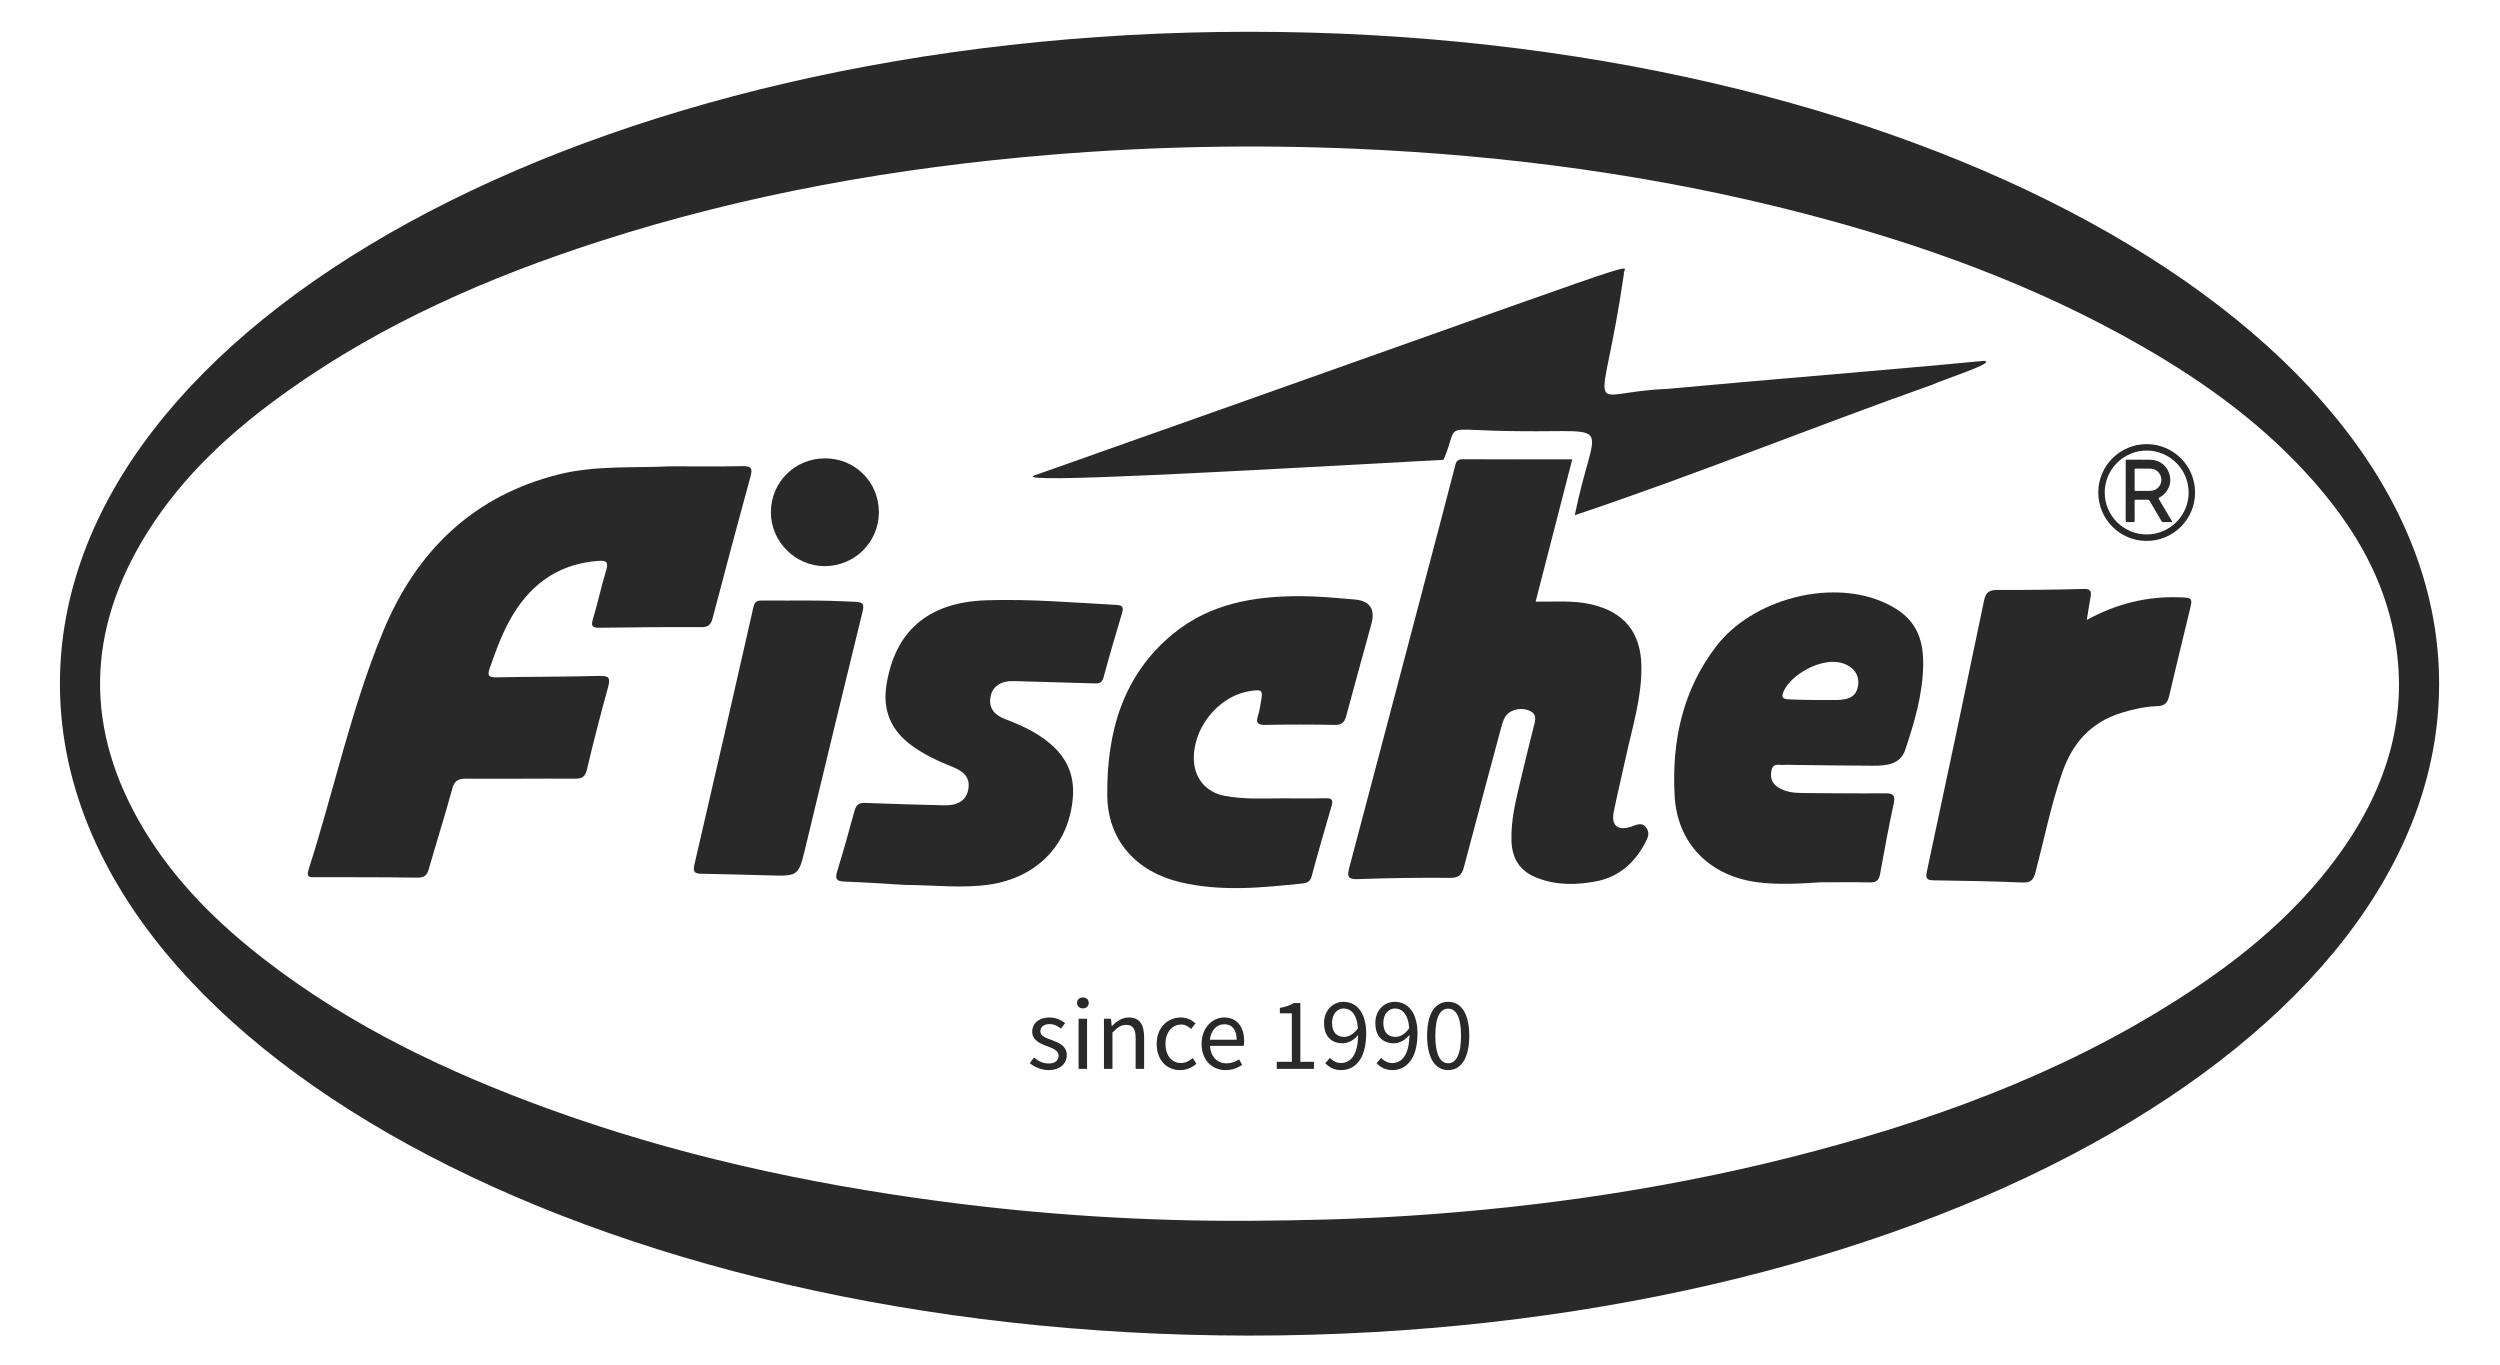
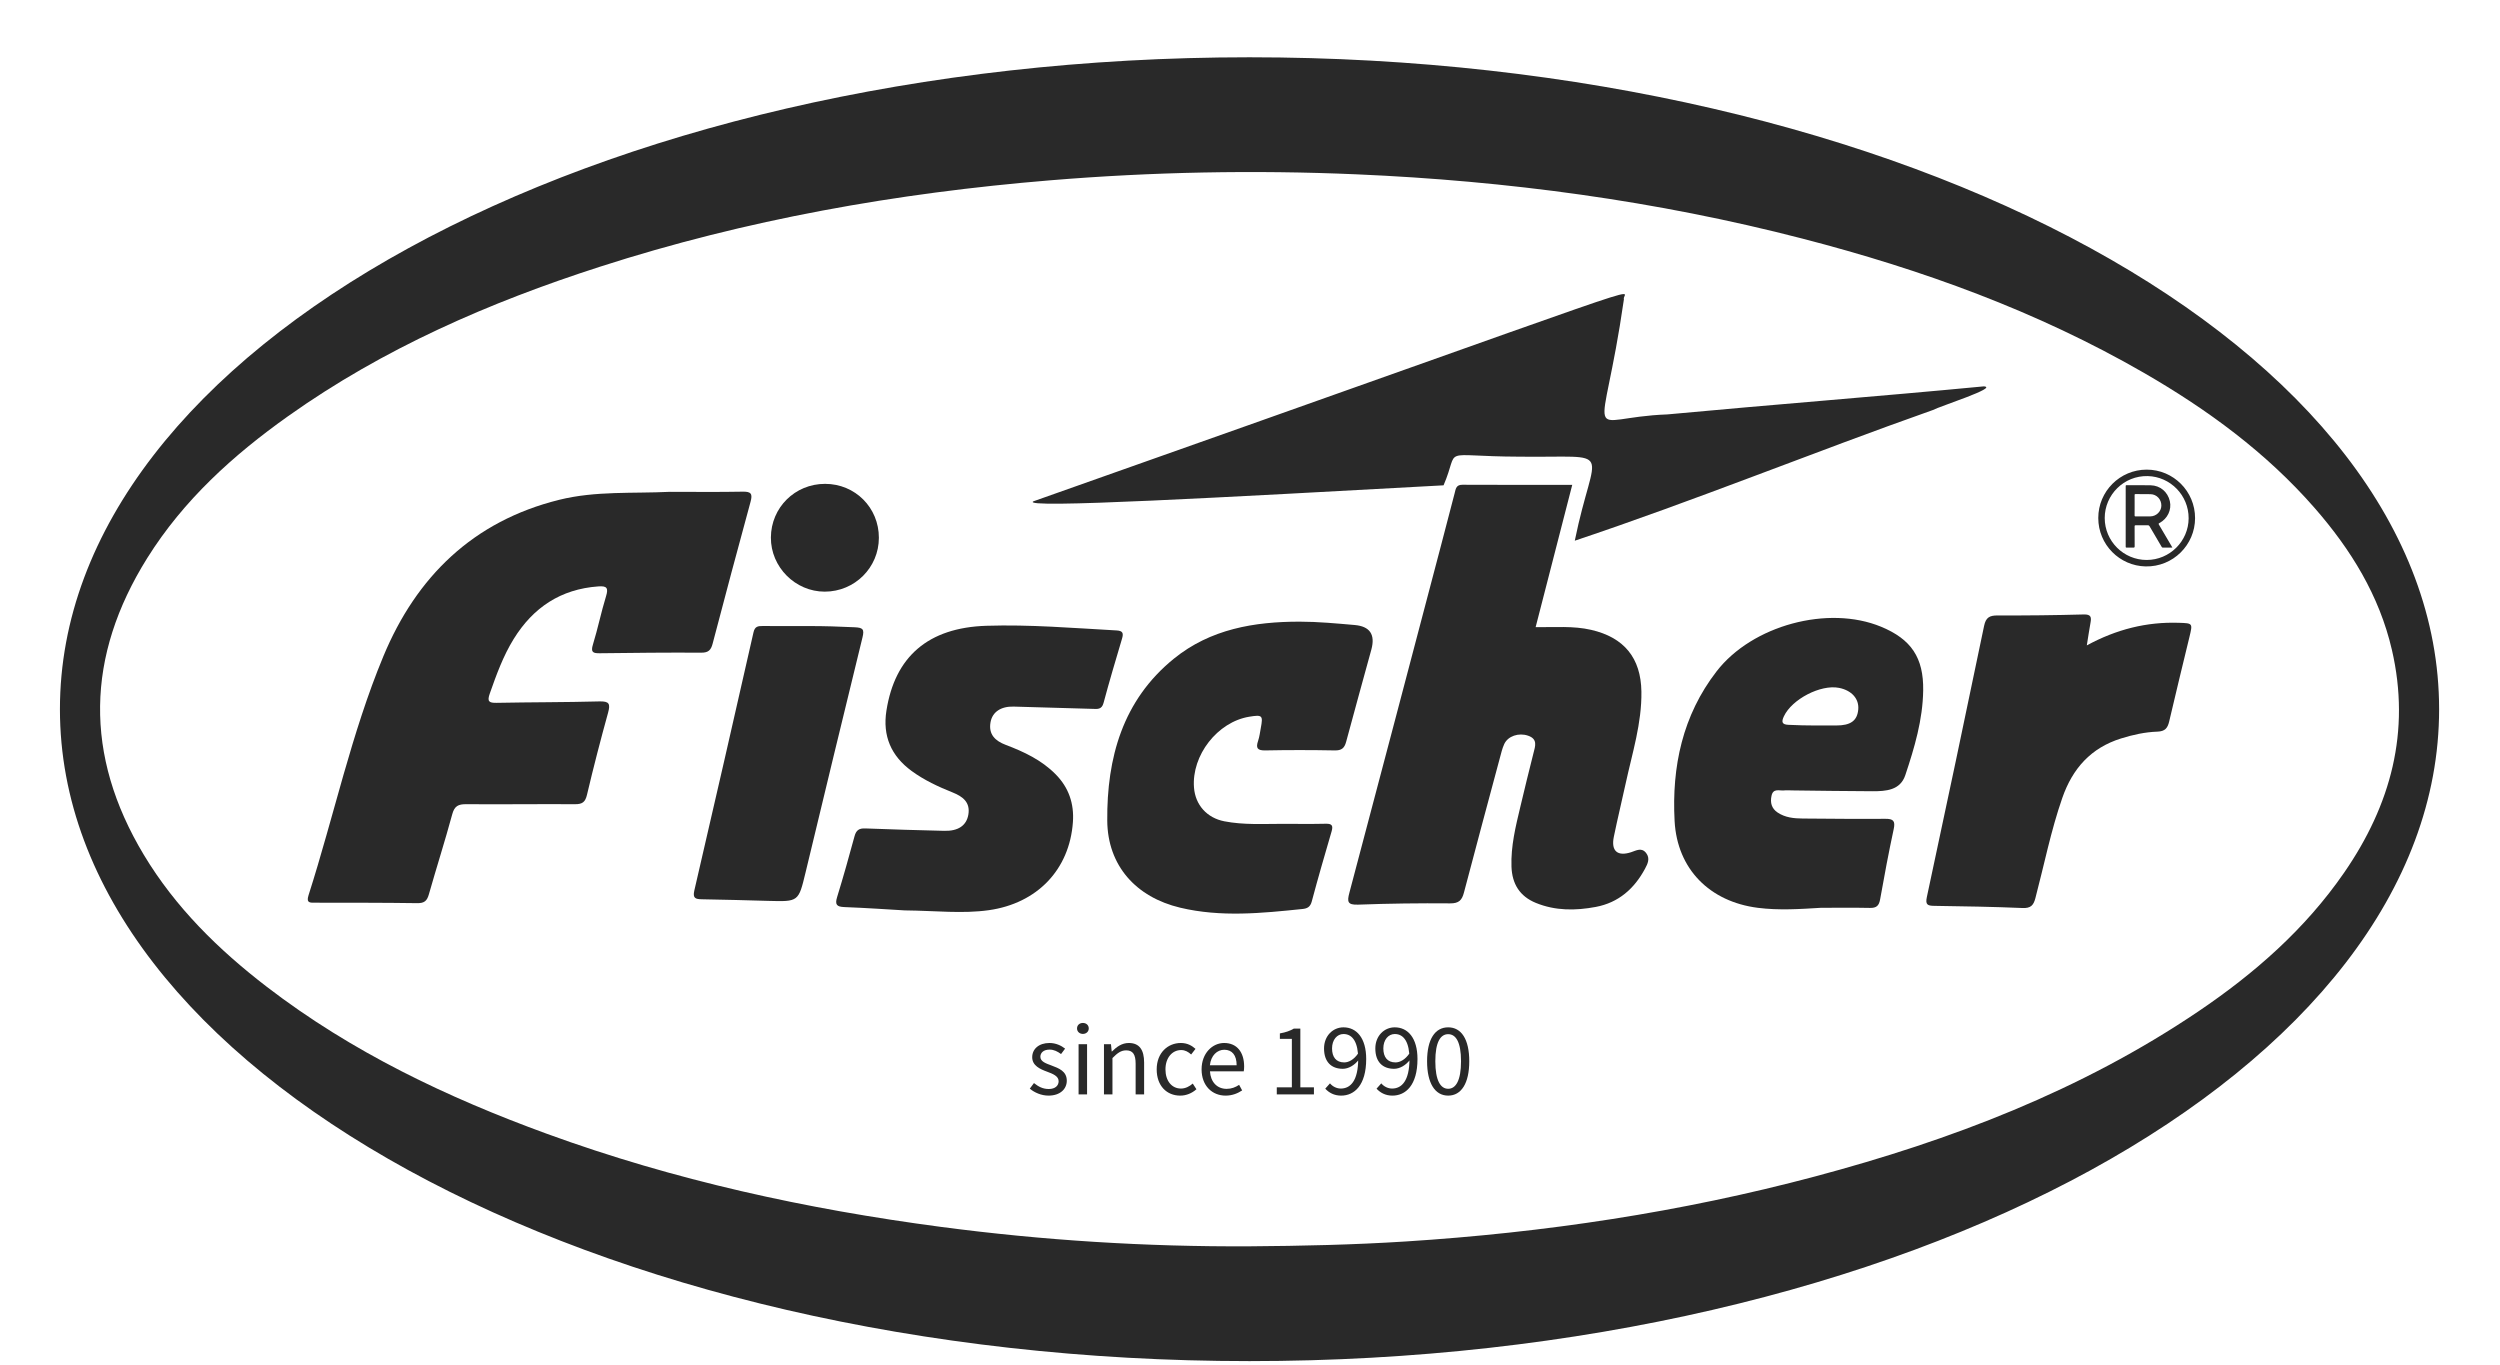
- <svg xmlns="http://www.w3.org/2000/svg" viewBox="5 352 784 428" height="428" width="784" xml:space="preserve" id="svg2" version="1.1">
+ <svg xmlns="http://www.w3.org/2000/svg" viewBox="5 344 784 428" height="428" width="784" xml:space="preserve" id="svg2" version="1.1">
  <defs id="defs6">
    <clipPath id="clipPath18" clipPathUnits="userSpaceOnUse">
      <path id="path16" d="M 0,841.89 H 595.276 V 0 H 0 Z" />
    </clipPath>
  </defs>
  <g transform="matrix(1.333333,0,0,-1.333333,0,1122.52)" id="g10">
    <g id="g12">
      <g clip-path="url(#clipPath18)" id="g14">
        <g transform="translate(361.0439,476.481)" id="g20">
          <path id="path22" style="fill:#292929;fill-opacity:1;fill-rule:nonzero;stroke:none" d="m 0,0 c -19.341,0.076 -13.758,2.569 -17.77,-6.739 -51.138,-2.795 -99.875,-5.547 -96.46,-3.757 C 41.479,44.537 23.837,39.164 24.652,37.019 19.451,0.927 14.528,9.19 34.887,9.941 c 24.984,2.331 49.279,4.198 74.39,6.593 3.678,-0.209 -10.46,-4.727 -11.959,-5.562 C 69.074,0.988 41.541,-10.249 13.094,-19.765 17.726,2.99 23.109,-0.296 0,0 0,0.031 0,-0.031 0,0" />
        </g>
        <g transform="translate(508.6507,452.1868)" id="g24">
          <path id="path26" style="fill:#292929;fill-opacity:1;fill-rule:nonzero;stroke:none" d="M 0,0 C -5.447,0 -9.87,4.423 -9.871,9.866 -9.873,15.311 -5.37,19.872 0.267,19.728 5.54,19.593 9.885,15.23 9.866,9.8 9.848,4.419 5.412,0 0,0 m 0.007,21.247 c -6.292,0 -11.398,-5.094 -11.394,-11.382 C -11.382,3.582 -6.359,-1.388 -0.261,-1.519 6.195,-1.658 11.38,3.543 11.381,9.848 11.382,16.146 6.293,21.247 0.007,21.247" />
        </g>
        <g transform="translate(509.4809,462.4352)" id="g28">
          <path id="path30" style="fill:#292929;fill-opacity:1;fill-rule:nonzero;stroke:none" d="m 0,0 c -1.135,0 -2.27,0.006 -3.405,-0.005 -0.212,-0.002 -0.271,0.052 -0.268,0.267 0.014,0.785 0.006,1.571 0.006,2.357 0,0.796 0.005,1.593 -0.004,2.39 -0.003,0.183 0.046,0.236 0.232,0.235 C -2.26,5.232 -1.082,5.254 0.096,5.223 1.543,5.186 2.646,3.983 2.62,2.515 2.596,1.139 1.41,0.001 0,0 m 2.05,-1.951 c -0.112,0.19 -0.11,0.269 0.102,0.379 1.919,1.008 2.929,3.13 2.466,5.152 C 4.116,5.773 2.341,7.268 0.097,7.317 -1.779,7.358 -3.656,7.329 -5.532,7.339 -5.716,7.34 -5.767,7.293 -5.767,7.107 c 0.005,-4.736 0.006,-9.471 -0.002,-14.206 0,-0.22 0.078,-0.244 0.262,-0.24 0.502,0.011 1.004,0.019 1.505,-0.003 0.262,-0.011 0.346,0.044 0.343,0.328 -0.017,1.538 -0.003,3.077 -0.013,4.615 -0.002,0.229 0.031,0.316 0.292,0.311 0.938,-0.02 1.877,-0.017 2.815,-10e-4 0.222,0.004 0.324,-0.081 0.426,-0.257 0.927,-1.588 1.862,-3.172 2.793,-4.758 0.077,-0.13 0.137,-0.243 0.337,-0.238 0.719,0.017 1.439,0.007 2.22,0.007 -0.081,0.146 -0.135,0.249 -0.194,0.349 -0.987,1.68 -1.972,3.36 -2.967,5.035" />
        </g>
        <g transform="translate(161.2831,468.2108)" id="g32">
          <path id="path34" style="fill:#292929;fill-opacity:1;fill-rule:nonzero;stroke:none" d="m 0,0 c 5.714,0 11.43,-0.074 17.143,0.04 2.015,0.04 2.365,-0.516 1.846,-2.413 -3.037,-11.099 -5.991,-22.222 -8.915,-33.352 -0.39,-1.485 -0.984,-2.113 -2.65,-2.104 -7.963,0.046 -15.928,-0.034 -23.891,-0.136 -1.607,-0.02 -2.166,0.241 -1.61,2.046 1.155,3.753 1.935,7.623 3.088,11.377 0.606,1.971 0.157,2.441 -1.82,2.299 -8.831,-0.63 -15.328,-4.963 -19.907,-12.37 -2.476,-4.005 -4.065,-8.405 -5.62,-12.83 -0.649,-1.846 -0.232,-2.223 1.618,-2.186 8.055,0.161 16.115,0.12 24.169,0.337 2.317,0.062 2.614,-0.568 2.036,-2.659 -1.769,-6.404 -3.437,-12.839 -4.96,-19.306 -0.41,-1.743 -1.115,-2.222 -2.823,-2.211 -8.526,0.054 -17.053,-0.066 -25.578,0.001 -1.859,0.015 -2.766,-0.421 -3.293,-2.368 -1.712,-6.32 -3.714,-12.562 -5.504,-18.863 -0.429,-1.512 -1.074,-2.07 -2.716,-2.046 -7.962,0.119 -15.927,0.096 -23.891,0.109 -1.183,0.002 -2.308,-0.186 -1.696,1.727 5.987,18.707 10.063,38.05 17.605,56.219 7.769,18.715 21.111,31.79 41.36,36.812 C -17.434,0.25 -8.692,-0.425 0,0" />
        </g>
        <g transform="translate(373.5427,469.8527)" id="g36">
          <path id="path38" style="fill:#292929;fill-opacity:1;fill-rule:nonzero;stroke:none" d="m 0,0 c -2.889,-11.227 -5.727,-22.256 -8.612,-33.468 4.537,-0.056 8.836,0.343 13.08,-0.64 7.711,-1.787 11.683,-6.582 11.798,-14.534 0.107,-7.403 -2.143,-14.414 -3.69,-21.54 -0.913,-4.208 -1.937,-8.393 -2.799,-12.611 -0.678,-3.322 0.861,-4.656 4.061,-3.611 1.242,0.406 2.48,1.198 3.553,-0.206 0.971,-1.272 0.342,-2.529 -0.279,-3.684 -2.524,-4.695 -6.227,-7.97 -11.572,-8.976 -4.752,-0.894 -9.498,-0.937 -14.09,0.942 -3.815,1.561 -5.599,4.476 -5.742,8.523 -0.171,4.841 0.986,9.48 2.093,14.127 0.999,4.189 2.007,8.377 3.072,12.55 0.432,1.69 1.066,3.341 -1.283,4.139 -2.185,0.742 -4.716,-0.087 -5.585,-1.975 -0.464,-1.011 -0.722,-2.124 -1.013,-3.207 -2.838,-10.576 -5.689,-21.149 -8.469,-31.74 -0.468,-1.782 -1.196,-2.542 -3.231,-2.525 -7.215,0.06 -14.437,-0.029 -21.646,-0.299 -2.542,-0.096 -2.616,0.72 -2.065,2.797 7.228,27.236 14.391,54.49 21.568,81.74 1.073,4.074 2.132,8.152 3.191,12.23 0.256,0.987 0.321,1.998 1.818,1.99 C -17.332,-0.024 -8.821,0 0,0" />
        </g>
        <g transform="translate(305.4545,390.1208)" id="g40">
          <path id="path42" style="fill:#292929;fill-opacity:1;fill-rule:nonzero;stroke:none" d="m 0,0 c 3.374,0 6.749,-0.056 10.12,0.026 1.487,0.036 1.757,-0.468 1.364,-1.812 -1.601,-5.48 -3.196,-10.964 -4.666,-16.481 -0.339,-1.273 -1.054,-1.642 -2.147,-1.755 -9.609,-0.998 -19.218,-1.976 -28.792,0.302 -10.386,2.471 -17.074,9.866 -17.156,20.477 -0.114,14.747 3.606,28.312 15.681,38.101 8.578,6.955 18.907,8.708 29.601,8.697 4.3,-0.004 8.607,-0.415 12.898,-0.787 3.613,-0.314 4.891,-2.25 3.935,-5.776 C 18.88,33.765 16.835,26.563 14.915,19.326 14.51,17.8 13.841,17.241 12.222,17.271 c -5.434,0.101 -10.873,0.112 -16.306,0 -1.912,-0.039 -2.287,0.568 -1.712,2.262 0.328,0.967 0.445,2.008 0.634,3.02 0.555,2.964 0.364,3.146 -2.718,2.643 -7.469,-1.221 -13.594,-9.079 -12.997,-16.678 0.321,-4.088 3.048,-7.125 7.143,-7.92 C -9.191,-0.284 -4.585,-0.001 0,0" />
        </g>
        <g transform="translate(216.5359,369.7654)" id="g44">
          <path id="path46" style="fill:#292929;fill-opacity:1;fill-rule:nonzero;stroke:none" d="m 0,0 c -3.896,0.224 -9.039,0.584 -14.189,0.78 -1.813,0.069 -2.253,0.577 -1.708,2.352 1.457,4.742 2.801,9.521 4.097,14.311 0.385,1.423 1.067,1.895 2.546,1.834 6.181,-0.254 12.366,-0.402 18.551,-0.565 3.254,-0.085 5.225,1.217 5.672,3.804 0.503,2.909 -1.323,4.275 -3.667,5.212 -3.4,1.359 -6.71,2.896 -9.676,5.066 -4.822,3.529 -6.862,8.234 -5.924,14.196 1.996,12.692 9.802,19.51 23.514,19.951 10.214,0.328 20.415,-0.535 30.614,-1.094 1.507,-0.083 1.662,-0.669 1.28,-1.95 -1.498,-5.025 -2.987,-10.054 -4.345,-15.117 -0.426,-1.592 -1.457,-1.412 -2.578,-1.379 -6.184,0.18 -12.368,0.365 -18.552,0.533 -3.019,0.082 -5.028,-1.269 -5.453,-3.704 -0.5,-2.864 1.138,-4.372 3.543,-5.284 4.32,-1.638 8.448,-3.572 11.763,-6.922 3.1,-3.132 4.381,-6.915 4.076,-11.252 C 38.775,9.562 31.133,1.649 19.779,0.049 13.591,-0.822 7.429,-0.084 0,0" />
        </g>
        <g transform="translate(494.5692,432.0931)" id="g48">
          <path id="path50" style="fill:#292929;fill-opacity:1;fill-rule:nonzero;stroke:none" d="M 0,0 C 6.993,3.796 14.077,5.56 21.635,5.314 24.912,5.207 24.921,5.24 24.151,2.038 22.554,-4.608 20.913,-11.243 19.37,-17.9 c -0.369,-1.592 -1.012,-2.325 -2.784,-2.386 -2.901,-0.1 -5.759,-0.734 -8.538,-1.603 -7.074,-2.214 -11.399,-7.04 -13.815,-13.986 -2.686,-7.718 -4.257,-15.711 -6.329,-23.579 -0.45,-1.707 -1.112,-2.396 -3.025,-2.314 -6.928,0.295 -13.865,0.406 -20.799,0.509 -1.565,0.024 -2.085,0.29 -1.702,2.075 4.556,21.242 9.048,42.497 13.46,63.769 0.416,2.01 1.309,2.465 3.19,2.458 C -14.225,7.018 -7.475,7.09 -0.731,7.278 1.026,7.327 1.106,6.612 0.862,5.291 0.562,3.671 0.329,2.04 0,0" />
        </g>
        <g transform="translate(194.0962,436.6413)" id="g52">
          <path id="path54" style="fill:#292929;fill-opacity:1;fill-rule:nonzero;stroke:none" d="m 0,0 c 3.558,0 7.075,-0.11 10.674,-0.284 1.922,-0.093 2.317,-0.432 1.837,-2.386 -4.533,-18.44 -8.955,-36.908 -13.409,-55.367 -1.64,-6.801 -1.64,-6.796 -8.658,-6.604 -5.241,0.142 -10.483,0.302 -15.725,0.38 -1.499,0.023 -2.177,0.262 -1.762,2.052 4.693,20.228 9.332,40.47 13.917,60.723 0.319,1.409 1.055,1.506 2.172,1.497 C -7.303,-0.019 -3.651,0 0,0 0,-0.105 0,0.105 0,0" />
        </g>
        <g transform="translate(197.7419,444.7342)" id="g56">
          <path id="path58" style="fill:#292929;fill-opacity:1;fill-rule:nonzero;stroke:none" d="M 0,0 C -6.941,-0.012 -12.719,5.793 -12.678,12.736 -12.636,19.789 -7.009,25.358 0.07,25.352 7.15,25.347 12.728,19.754 12.72,12.669 12.712,5.657 7.044,0.012 0,0" />
        </g>
        <g transform="translate(440.8088,416.9828)" id="g60">
          <path id="path62" style="fill:#292929;fill-opacity:1;fill-rule:nonzero;stroke:none" d="m 0,0 c -0.254,-2.63 -1.807,-3.737 -5.219,-3.727 -1.681,0.005 -3.361,10e-4 -5.042,10e-4 0,0.094 0,-0.094 0,0 -2.053,0 -3.749,0.048 -6.161,0.155 -1.561,0.069 -1.672,0.705 -1.059,2.013 1.874,3.997 8.635,7.535 12.96,6.679 C -1.525,4.527 0.244,2.524 0,0 m 5.361,19.504 c -12.407,5.129 -30.282,0.363 -38.681,-10.503 -8.012,-10.366 -10.555,-22.433 -9.872,-35.197 0.606,-11.337 8.282,-18.971 19.56,-20.414 4.96,-0.634 9.913,-0.3 14.872,0.003 3.84,0 7.681,0.056 11.519,-0.027 1.516,-0.033 2.12,0.504 2.386,2.007 0.978,5.529 2.021,11.048 3.198,16.538 0.414,1.928 -0.105,2.427 -1.997,2.411 -6.465,-0.056 -12.93,0.021 -19.395,0.067 -2.076,0.014 -4.133,0.215 -5.92,1.416 -1.41,0.947 -1.779,2.303 -1.428,3.936 0.395,1.842 1.842,1.142 2.936,1.256 0.648,0.068 1.31,0.011 1.966,0.004 6.276,-0.069 12.553,-0.177 18.829,-0.192 3.164,-0.008 6.54,0.201 7.732,3.771 2.162,6.476 4.116,13.044 4.209,19.974 0.104,7.651 -2.793,12.007 -9.914,14.95" />
        </g>
        <g transform="translate(520.7847,345.9967)" id="g64">
          <path id="path66" style="fill:#292929;fill-opacity:1;fill-rule:nonzero;stroke:none" d="m 0,0 c -27.575,-18.628 -58.162,-30.284 -90.099,-38.8 -31.594,-8.425 -63.755,-13.227 -96.366,-15.305 -12.223,-0.778 -24.448,-1.048 -36.684,-1.136 -24.322,-0.13 -48.549,1.391 -72.651,4.58 -31.571,4.177 -62.566,10.935 -92.544,21.862 -23.515,8.572 -45.966,19.256 -65.933,34.592 -11.365,8.729 -21.494,18.663 -28.942,31.065 -14.069,23.426 -13.599,46.72 0.817,69.778 8.512,13.615 20.179,24.181 33.152,33.391 22.406,15.909 47.277,26.733 73.283,35.119 34.481,11.12 69.906,17.364 105.967,20.341 23.974,1.979 47.973,2.443 71.988,1.406 35.476,-1.533 70.525,-6.216 104.944,-15.129 28.034,-7.259 55.097,-17.034 80.273,-31.56 C 2.153,141.58 15.972,131.468 27.383,118.396 35.884,108.659 42.572,97.843 45.534,85.074 49.99,65.863 45.289,48.557 34.309,32.648 25.154,19.384 13.259,8.957 0,0 m -223.147,224.421 c -154.525,0 -279.792,-68.648 -279.792,-153.331 0,-84.682 125.267,-153.33 279.792,-153.33 154.525,0 279.792,68.648 279.792,153.33 0,84.683 -125.267,153.331 -279.792,153.331" />
        </g>
        <g transform="translate(245.9551,327.8381)" id="g68">
          <path id="path70" style="fill:#292929;fill-opacity:1;fill-rule:nonzero;stroke:none" d="m 0,0 0.985,1.315 c 1.025,-0.826 2.066,-1.398 3.482,-1.398 1.549,0 2.318,0.826 2.318,1.832 C 6.785,2.963 5.393,3.5 4.087,3.985 2.434,4.589 0.57,5.403 0.57,7.393 c 0,1.887 1.512,3.348 4.068,3.348 1.469,0 2.754,-0.601 3.668,-1.326 L 7.351,8.136 C 6.539,8.737 5.705,9.186 4.661,9.186 3.175,9.186 2.489,8.394 2.489,7.495 2.489,6.373 3.772,5.946 5.108,5.448 6.809,4.807 8.705,4.115 8.705,1.869 8.705,-0.044 7.185,-1.637 4.401,-1.637 2.725,-1.637 1.109,-0.927 0,0" />
        </g>
        <path id="path72" style="fill:#292929;fill-opacity:1;fill-rule:nonzero;stroke:none" d="m 257.433,338.288 h 1.996 v -11.796 h -1.996 z m -0.365,3.714 c 0,0.784 0.602,1.29 1.378,1.29 0.777,0 1.379,-0.506 1.379,-1.29 0,-0.753 -0.602,-1.289 -1.379,-1.289 -0.776,0 -1.378,0.536 -1.378,1.289" />
        <g transform="translate(263.4036,338.2877)" id="g74">
          <path id="path76" style="fill:#292929;fill-opacity:1;fill-rule:nonzero;stroke:none" d="m 0,0 h 1.649 l 0.169,-1.701 h 0.066 c 1.124,1.106 2.337,1.992 3.957,1.992 2.485,0 3.602,-1.603 3.602,-4.612 v -7.475 H 7.447 v 7.216 c 0,2.198 -0.665,3.138 -2.226,3.138 -1.206,0 -2.042,-0.615 -3.225,-1.811 v -8.543 H 0 Z" />
        </g>
        <g transform="translate(275.8039,332.3744)" id="g78">
          <path id="path80" style="fill:#292929;fill-opacity:1;fill-rule:nonzero;stroke:none" d="m 0,0 c 0,3.936 2.659,6.205 5.675,6.205 1.549,0 2.621,-0.639 3.451,-1.385 L 8.105,3.501 C 7.418,4.121 6.692,4.543 5.765,4.543 3.629,4.543 2.063,2.703 2.063,0 c 0,-2.703 1.479,-4.512 3.648,-4.512 1.078,0 2.034,0.524 2.77,1.175 L 9.346,-4.674 C 8.286,-5.62 6.948,-6.174 5.533,-6.174 2.393,-6.174 0,-3.906 0,0" />
        </g>
        <g transform="translate(294.6081,333.3396)" id="g82">
          <path id="path84" style="fill:#292929;fill-opacity:1;fill-rule:nonzero;stroke:none" d="M 0,0 C 0,2.364 -1.063,3.649 -2.908,3.649 -4.566,3.649 -6.048,2.318 -6.291,0 Z m -8.246,-0.965 c 0,3.839 2.587,6.205 5.302,6.205 3.009,0 4.708,-2.161 4.708,-5.536 0,-0.421 -0.036,-0.842 -0.093,-1.134 h -7.944 c 0.143,-2.499 1.671,-4.119 3.919,-4.119 1.132,0 2.062,0.366 2.936,0.943 l 0.714,-1.309 c -1.034,-0.678 -2.291,-1.224 -3.895,-1.224 -3.144,0 -5.647,2.299 -5.647,6.174" />
        </g>
        <g transform="translate(304.0493,328.1536)" id="g86">
          <path id="path88" style="fill:#292929;fill-opacity:1;fill-rule:nonzero;stroke:none" d="m 0,0 h 3.546 v 11.395 h -2.82 v 1.284 c 1.41,0.248 2.434,0.623 3.292,1.137 H 5.542 V 0 H 8.738 V -1.662 H 0 Z" />
        </g>
        <g transform="translate(315.4505,327.8353)" id="g90">
          <path id="path92" style="fill:#292929;fill-opacity:1;fill-rule:nonzero;stroke:none" d="M 0,0 1.111,1.248 C 1.734,0.499 2.69,0.027 3.655,0.027 c 2.233,0 4.09,1.766 4.09,6.957 0,3.804 -1.235,5.869 -3.454,5.869 -1.518,0 -2.693,-1.353 -2.693,-3.394 0,-2.017 0.948,-3.285 2.864,-3.285 1.004,0 2.263,0.602 3.327,2.192 L 7.86,6.788 C 6.887,5.487 5.44,4.672 4.128,4.672 c -2.683,0 -4.414,1.61 -4.414,4.787 0,2.963 2.089,4.966 4.572,4.966 3.052,0 5.343,-2.473 5.343,-7.441 0,-6.225 -2.812,-8.619 -5.898,-8.619 C 2.069,-1.635 0.85,-0.927 0,0" />
        </g>
        <g transform="translate(327.5134,327.8353)" id="g94">
          <path id="path96" style="fill:#292929;fill-opacity:1;fill-rule:nonzero;stroke:none" d="M 0,0 1.111,1.248 C 1.734,0.499 2.69,0.027 3.655,0.027 c 2.233,0 4.09,1.766 4.09,6.957 0,3.804 -1.234,5.869 -3.454,5.869 -1.518,0 -2.693,-1.353 -2.693,-3.394 0,-2.017 0.948,-3.285 2.864,-3.285 1.004,0 2.263,0.602 3.327,2.192 L 7.86,6.788 C 6.887,5.487 5.44,4.672 4.128,4.672 c -2.683,0 -4.414,1.61 -4.414,4.787 0,2.963 2.089,4.966 4.572,4.966 3.052,0 5.343,-2.473 5.343,-7.441 0,-6.225 -2.812,-8.619 -5.898,-8.619 C 2.069,-1.635 0.85,-0.927 0,0" />
        </g>
        <g transform="translate(347.3829,334.2879)" id="g98">
          <path id="path100" style="fill:#292929;fill-opacity:1;fill-rule:nonzero;stroke:none" d="m 0,0 c 0,4.537 -1.224,6.365 -3.023,6.365 -1.798,0 -3.022,-1.828 -3.022,-6.365 0,-4.537 1.224,-6.479 3.022,-6.479 C -1.224,-6.479 0,-4.537 0,0 m -7.983,0 c 0,5.189 1.87,7.973 4.96,7.973 3.091,0 4.961,-2.792 4.961,-7.973 0,-5.189 -1.87,-8.087 -4.961,-8.087 -3.09,0 -4.96,2.898 -4.96,8.087" />
        </g>
      </g>
    </g>
  </g>
</svg>
